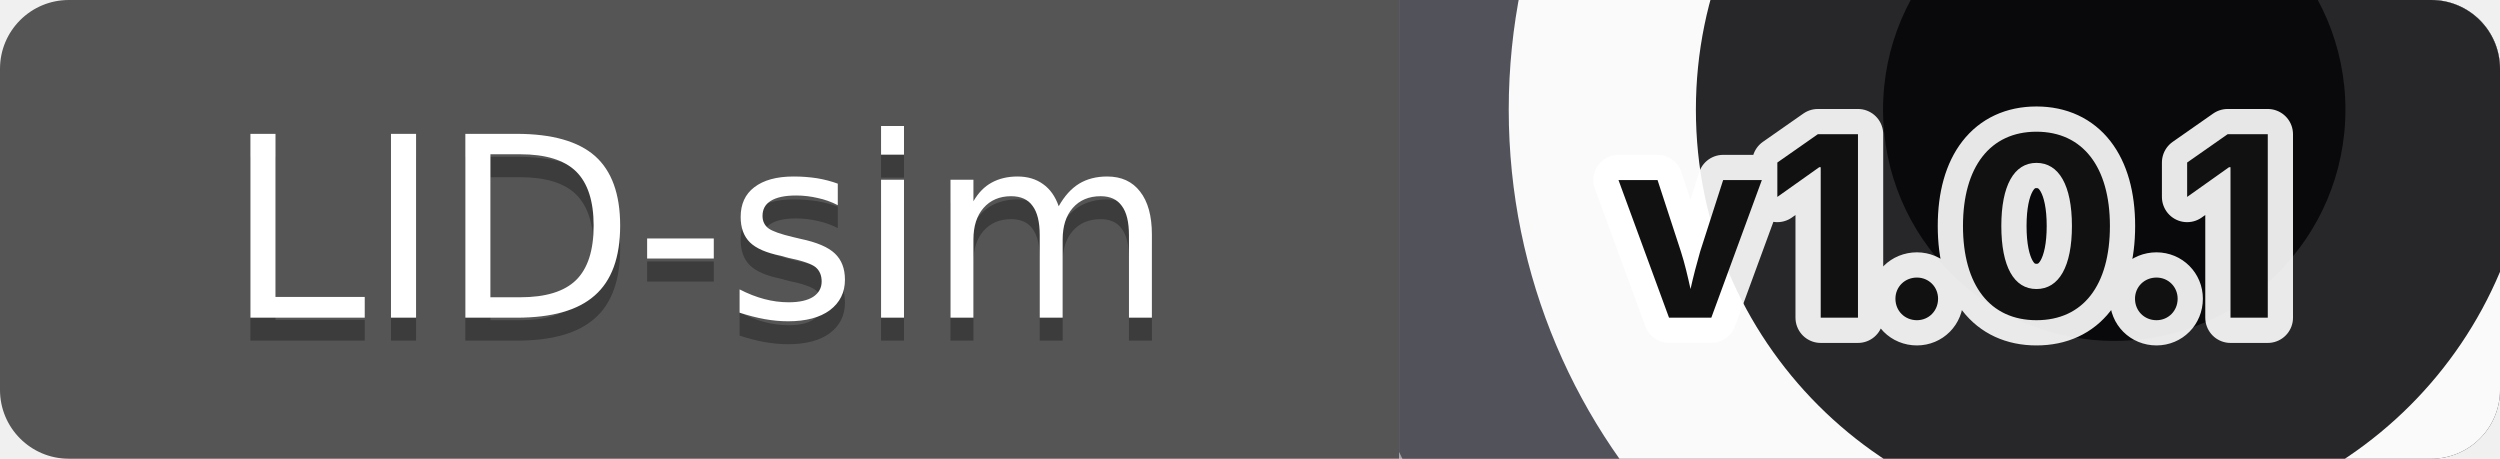
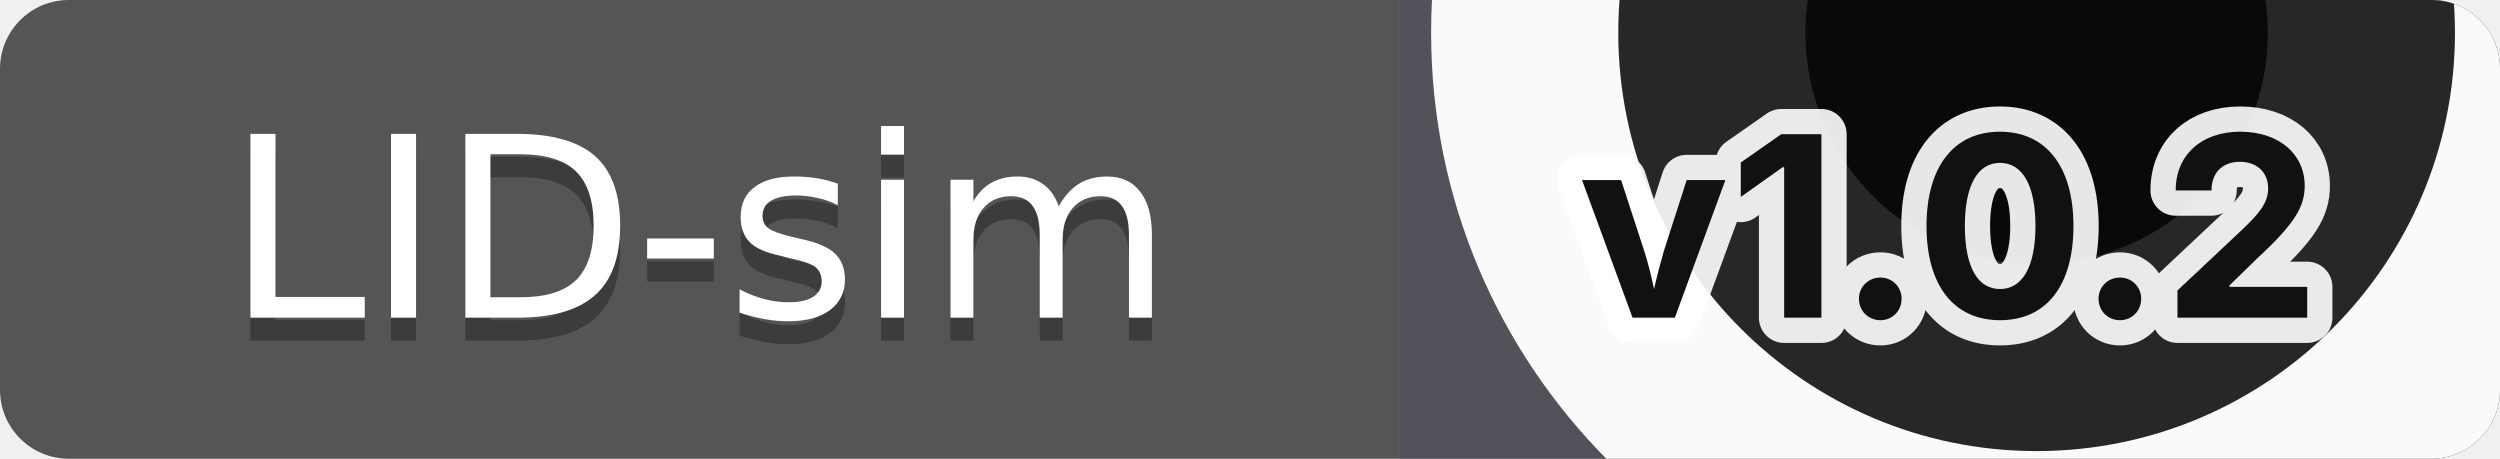
- <svg xmlns="http://www.w3.org/2000/svg" width="109" height="20" viewBox="0 0 109 20" role="img" aria-label="LID-sim: v1.0.1">
+ <svg xmlns="http://www.w3.org/2000/svg" width="109" height="20" viewBox="0 0 109 20" role="img" aria-label="LID-sim: v1.0.2">
  <defs>
-     <clipPath id="blaiuoac">
+     <clipPath id="b1xryyjoc">
      <rect width="109" height="20" rx="3" />
    </clipPath>
-     <clipPath id="blaiuoav">
+     <clipPath id="b1xryyjov">
      <rect x="61" width="48" height="20" />
    </clipPath>
  </defs>
-   <g clip-path="url(#blaiuoac)">
+   <g clip-path="url(#b1xryyjoc)">
    <rect width="61" height="20" fill="#555555" />
-     <g clip-path="url(#blaiuoav)">
+     <g clip-path="url(#b1xryyjov)">
      <g transform="translate(61 -14) scale(0.48)">
        <rect width="100" height="100" fill="#a1a1aa" />
-         <circle cx="64.96" cy="39.13" r="72" fill="#52525b" />
-         <circle cx="64.96" cy="39.13" r="55" fill="#fafafa" />
-         <circle cx="64.96" cy="39.13" r="38" fill="#27272a" />
-         <circle cx="64.96" cy="39.13" r="21" fill="#09090b" />
+         <circle cx="57.91" cy="32.14" r="72" fill="#52525b" />
+         <circle cx="57.91" cy="32.14" r="55" fill="#fafafa" />
+         <circle cx="57.91" cy="32.14" r="38" fill="#27272a" />
+         <circle cx="57.91" cy="32.14" r="21" fill="#09090b" />
      </g>
    </g>
  </g>
  <g text-anchor="middle" font-size="11" text-rendering="geometricPrecision">
    <g font-family="Verdana, Geneva, 'DejaVu Sans', sans-serif">
      <text x="30.5" y="11" dy="0.35em" fill="#010101" fill-opacity=".3" textLength="49">LID-sim</text>
      <text x="30.5" y="10" dy="0.35em" fill="#fff" textLength="49">LID-sim</text>
    </g>
-     <text x="85" y="10" dy="0.35em" font-family="Inter, 'Helvetica Neue', Arial, sans-serif" font-weight="700" fill="#111111" stroke="#ffffff" stroke-opacity="0.9" stroke-width="2.2" paint-order="stroke" stroke-linejoin="round" textLength="36">v1.0.1</text>
+     <text x="85" y="10" dy="0.35em" font-family="Inter, 'Helvetica Neue', Arial, sans-serif" font-weight="700" fill="#111111" stroke="#ffffff" stroke-opacity="0.9" stroke-width="2.2" paint-order="stroke" stroke-linejoin="round" textLength="36">v1.0.2</text>
  </g>
</svg>
